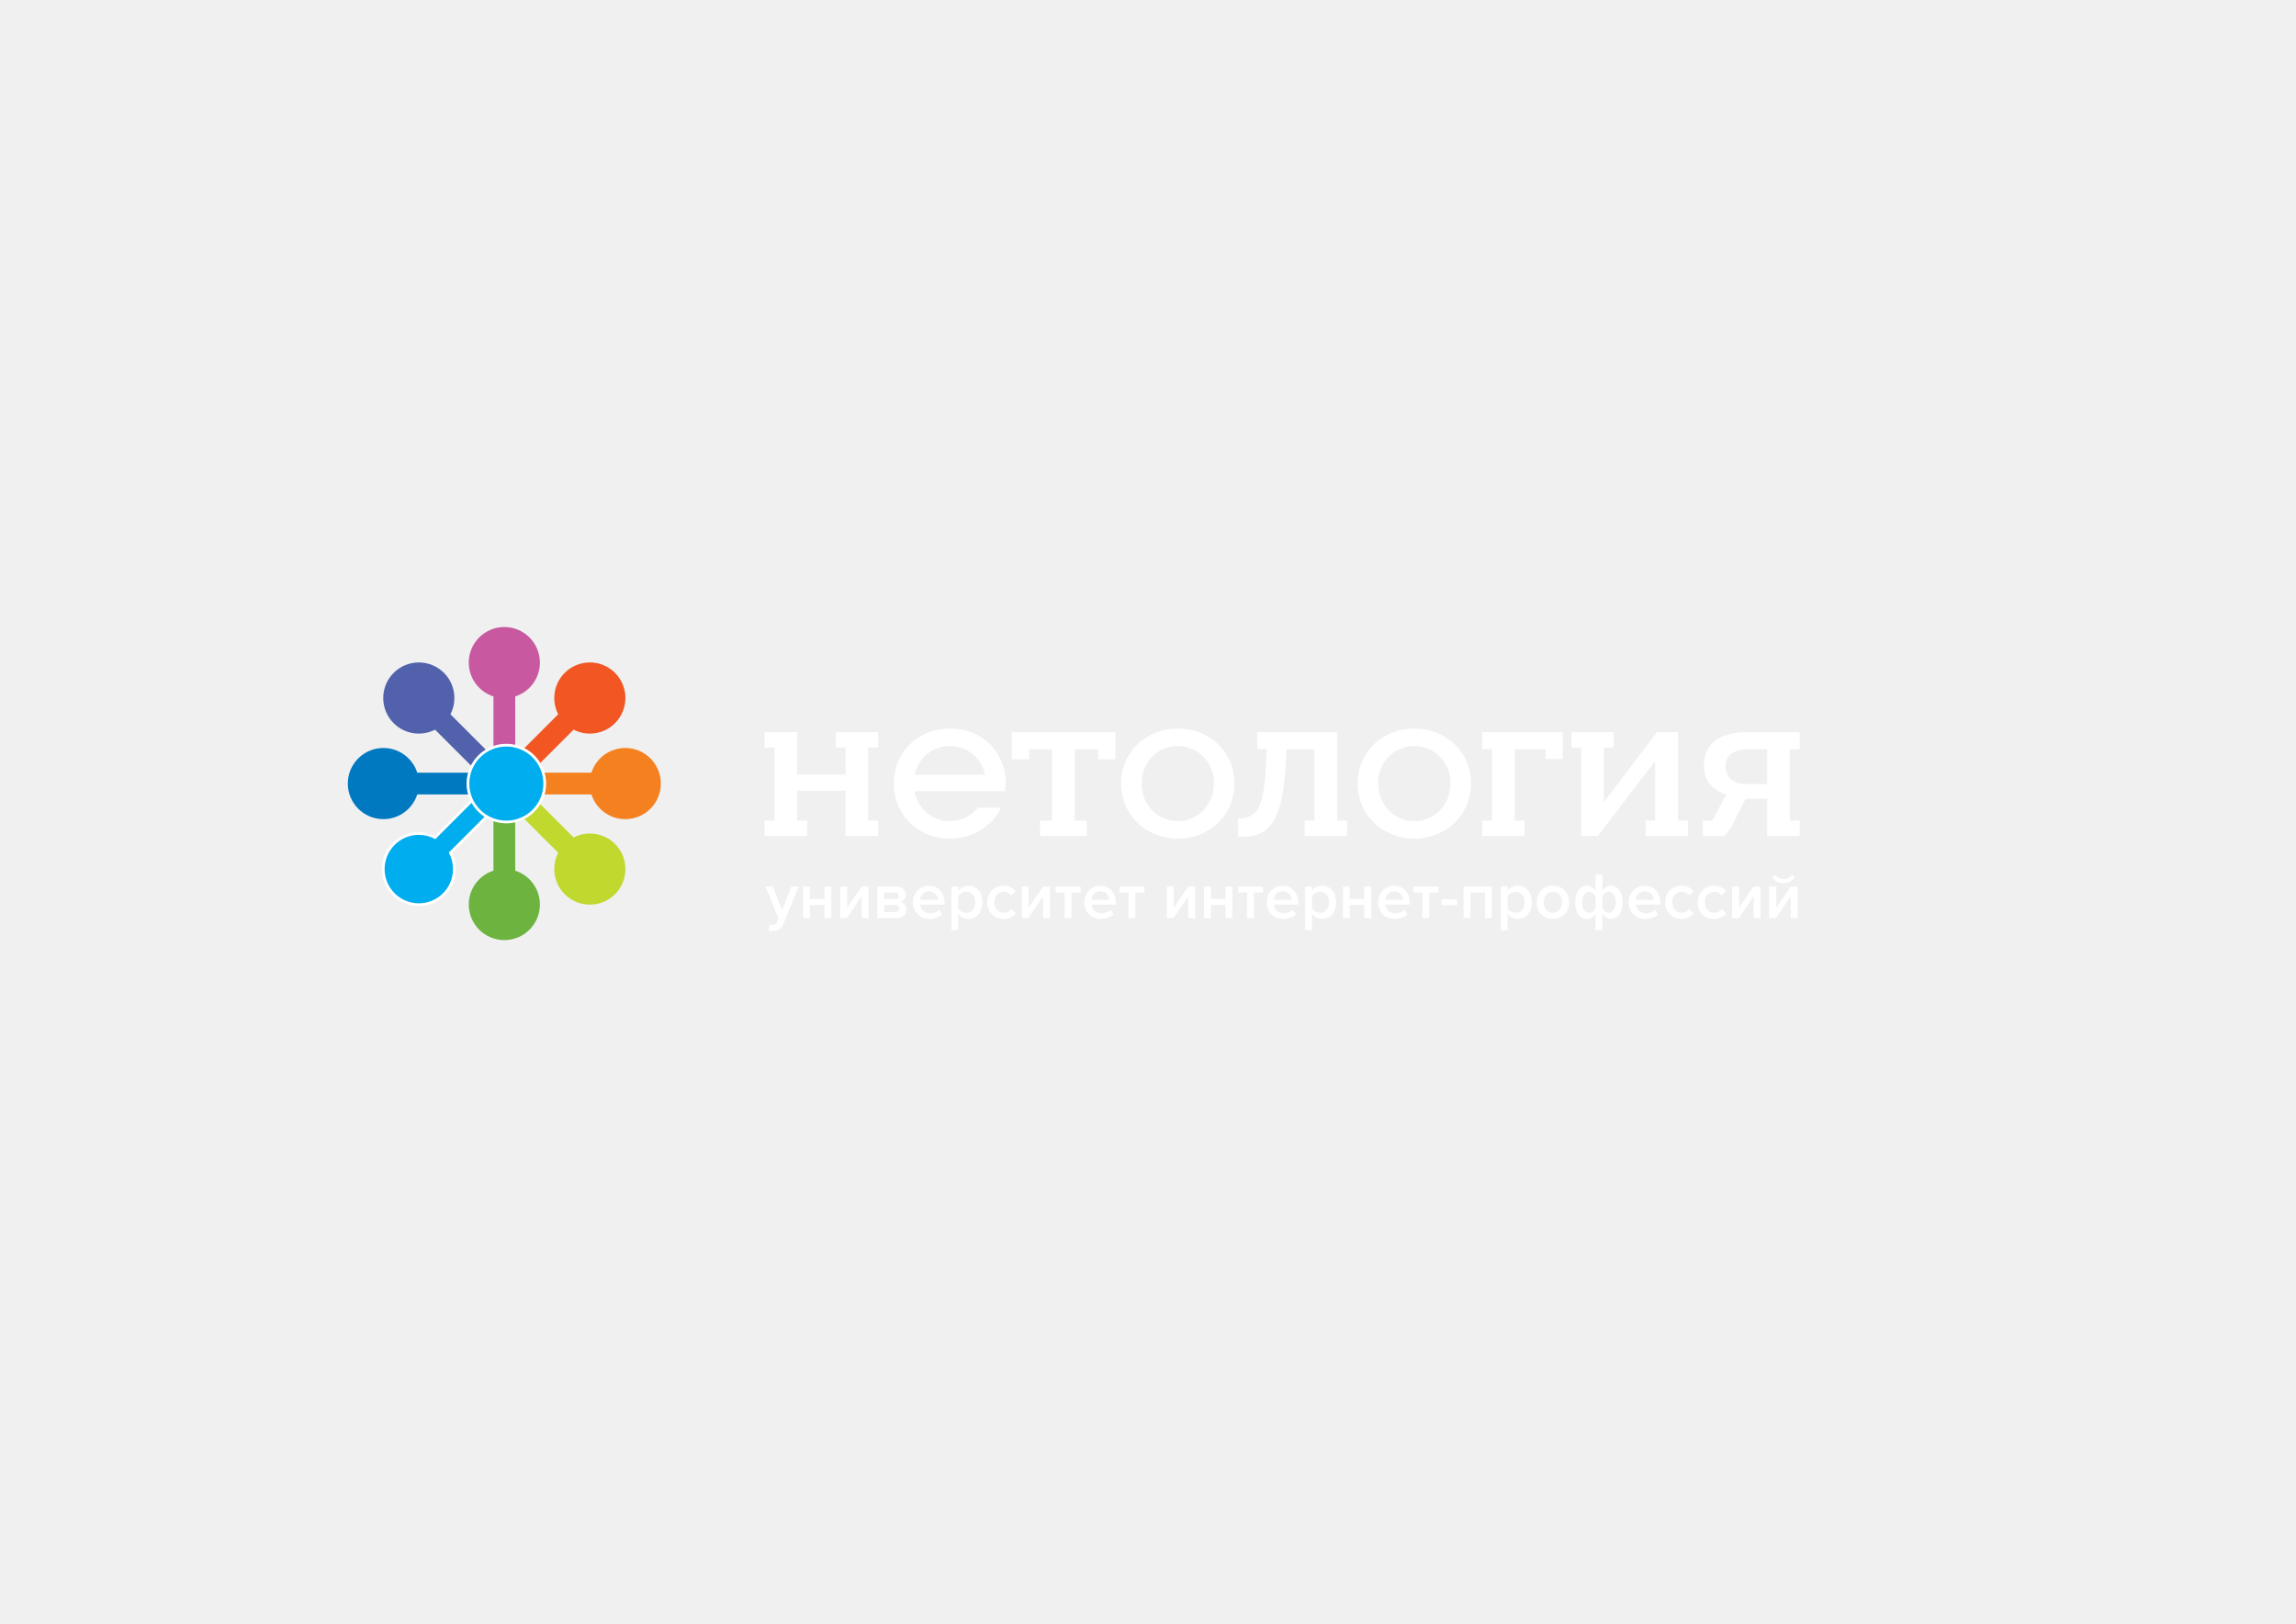
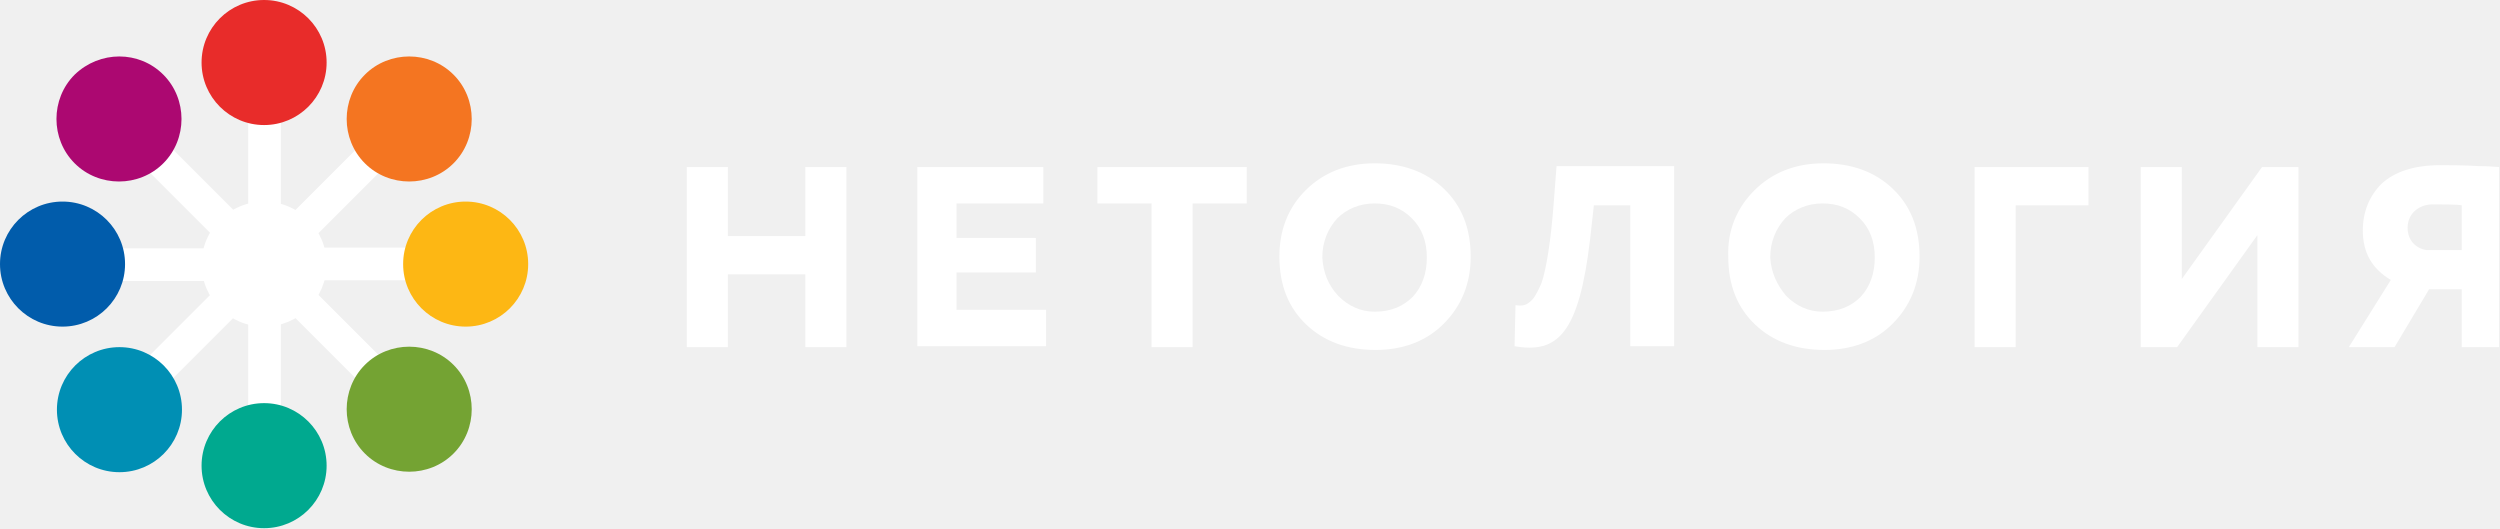
- <svg xmlns="http://www.w3.org/2000/svg" xmlns:xlink="http://www.w3.org/1999/xlink" version="1.1" id="Layer_1" x="0px" y="0px" width="841.89px" height="595.281px" viewBox="0 0 841.89 595.281" enable-background="new 0 0 841.89 595.281" xml:space="preserve">
+ <svg xmlns="http://www.w3.org/2000/svg" version="1.1" id="Content" x="0px" y="0px" viewBox="0 0 267.9 56.6" style="enable-background:new 0 0 267.9 56.6;" xml:space="preserve">
+   <style type="text/css">
+ 	.st0{fill:#FFFFFF;}
+ 	.st1{fill:#FDB714;}
+ 	.st2{fill:#015CAB;}
+ 	.st3{fill:#00A98F;}
+ 	.st4{fill:#E82C2A;}
+ 	.st5{fill:#AC0871;}
+ 	.st6{fill:#74A333;}
+ 	.st7{fill:#F47521;}
+ 	.st8{fill:#008FB4;}
+ </style>
  <g>
-     <defs>
-       <rect id="SVGID_1_" width="841.89" height="595.281" />
-     </defs>
-     <clipPath id="SVGID_2_">
-       <use xlink:href="#SVGID_1_" overflow="visible" />
-     </clipPath>
-     <path clip-path="url(#SVGID_2_)" fill-rule="evenodd" clip-rule="evenodd" fill="#C859A1" d="M171.884,242.879   c0.017-7.201,5.872-13.027,13.072-13.006c7.204,0.018,13.029,5.875,13.013,13.078c-0.011,5.799-3.813,10.705-9.053,12.385v31.715   c0,0.115-0.181,0.215-0.398,0.215h-7.182c-0.223,0-0.4-0.1-0.4-0.215v-31.715C175.674,253.645,171.869,248.701,171.884,242.879" />
-     <path clip-path="url(#SVGID_2_)" fill-rule="evenodd" clip-rule="evenodd" fill="#5261AC" d="M144.318,265.1   c-5.078-5.102-5.057-13.365,0.047-18.437c5.105-5.083,13.367-5.061,18.451,0.046c4.09,4.108,4.872,10.262,2.354,15.161   l22.429,22.425c0.079,0.08,0.022,0.274-0.135,0.43l-5.08,5.078c-0.154,0.152-0.347,0.219-0.429,0.135l-22.429-22.432   C154.608,270.036,148.429,269.23,144.318,265.1" />
-     <path clip-path="url(#SVGID_2_)" fill-rule="evenodd" clip-rule="evenodd" fill="#0079C1" d="M140.542,300.309   c-7.198-0.02-13.029-5.877-13.006-13.074c0.017-7.203,5.872-13.031,13.076-13.012c5.8,0.01,10.708,3.814,12.389,9.053h31.713   c0.116,0,0.212,0.179,0.212,0.396v7.186c0,0.219-0.096,0.396-0.212,0.396h-31.716C151.309,296.52,146.368,300.32,140.542,300.309" />
-     <path clip-path="url(#SVGID_2_)" fill-rule="evenodd" clip-rule="evenodd" fill="#00AEEF" stroke="#fff" d="M162.768,327.875   c-5.105,5.078-13.367,5.057-18.443-0.049c-5.082-5.109-5.063-13.369,0.047-18.449c4.107-4.094,10.264-4.873,15.159-2.355   l22.428-22.429c0.082-0.078,0.272-0.018,0.428,0.136l5.078,5.075c0.157,0.16,0.215,0.353,0.135,0.429l-22.43,22.432   C167.697,317.578,166.894,323.764,162.768,327.875" />
-     <path clip-path="url(#SVGID_2_)" fill-rule="evenodd" clip-rule="evenodd" fill="#6CB33F" d="M197.97,331.646   c-0.018,7.203-5.874,13.031-13.073,13.008c-7.203-0.02-13.028-5.873-13.013-13.078c0.011-5.793,3.814-10.705,9.056-12.385v-31.717   c0-0.117,0.178-0.209,0.398-0.209h7.182c0.219,0,0.398,0.092,0.398,0.209v31.717C194.178,320.887,197.985,325.822,197.97,331.646" />
-     <path clip-path="url(#SVGID_2_)" fill-rule="evenodd" clip-rule="evenodd" fill="#C1D82F" d="M225.533,309.424   c5.079,5.107,5.057,13.369-0.047,18.441c-5.103,5.08-13.365,5.061-18.447-0.046c-4.092-4.108-4.875-10.265-2.356-15.161   l-22.427-22.425c-0.082-0.084-0.022-0.278,0.131-0.43l5.08-5.078c0.156-0.156,0.349-0.215,0.431-0.135l22.426,22.432   C215.244,304.492,221.424,305.299,225.533,309.424" />
-     <path clip-path="url(#SVGID_2_)" fill-rule="evenodd" clip-rule="evenodd" fill="#F58020" d="M229.311,274.221   c7.199,0.021,13.03,5.877,13.007,13.074c-0.019,7.203-5.873,13.028-13.079,13.014c-5.797-0.016-10.701-3.815-12.387-9.059h-31.714   c-0.114,0-0.21-0.174-0.21-0.398v-7.18c0-0.217,0.096-0.4,0.21-0.4h31.717C218.544,278.012,223.485,274.207,229.311,274.221" />
-     <path clip-path="url(#SVGID_2_)" fill-rule="evenodd" clip-rule="evenodd" fill="#F15623" d="M207.086,246.66   c5.105-5.086,13.367-5.061,18.445,0.041c5.078,5.105,5.059,13.365-0.049,18.449c-4.107,4.096-10.266,4.875-15.16,2.356   l-22.427,22.431c-0.08,0.08-0.274,0.018-0.43-0.136l-5.078-5.077c-0.156-0.156-0.213-0.349-0.133-0.429l22.43-22.43   C202.155,256.945,202.959,250.764,207.086,246.66" />
-     <path clip-path="url(#SVGID_2_)" fill-rule="evenodd" clip-rule="evenodd" fill="#00AEEF" stroke="#fff" d="M171.581,287.234   c0.018-7.775,6.342-14.07,14.116-14.045c7.779,0.018,14.07,6.338,14.053,14.121c-0.019,7.774-6.343,14.064-14.12,14.045   C177.851,301.332,171.563,295.014,171.581,287.234" />
-     <polygon clip-path="url(#SVGID_2_)" fill="#fff" points="381.369,306.498 381.369,300.863 385.787,300.863 385.787,274.746   377.335,274.746 377.335,278.353 370.987,278.353 370.987,268.432 409.007,268.432 409.007,278.353 402.687,278.353   402.687,274.746 394.087,274.746 394.087,300.863 398.499,300.863 398.499,306.498  " />
-     <polygon clip-path="url(#SVGID_2_)" fill="#fff" points="543.473,306.498 543.473,300.863 547.101,300.863 547.101,274.666   543.473,274.666 543.473,268.432 573.001,268.432 573.001,278.27 566.709,278.27 566.709,274.666 555.399,274.666 555.399,300.863   558.988,300.863 558.988,306.498  " />
-     <path clip-path="url(#SVGID_2_)" fill="#fff" d="M647.989,306.498v-13.629h-7.919l-5.303,10.432l-2.511,3.197h-7.861v-5.639   h3.482l5.034-9.516c-5.71-1.99-8.117-5.734-8.117-10.836c0-7.27,4.92-12.076,15.96-12.076h19.161v6.234h-3.63v26.197h3.63v5.635   H647.989z M640.448,287.465h7.541v-12.799h-6.398c-6.091,0-8.85,2.27-8.85,5.99C632.741,285.225,635.729,287.465,640.448,287.465" />
-     <path clip-path="url(#SVGID_2_)" fill="#fff" d="M518.591,267.096c11.497,0,20.785,8.451,20.785,20.102   c0,11.724-9.288,20.252-20.785,20.252c-11.496,0-20.786-8.528-20.786-20.252C497.805,275.547,507.095,267.096,518.591,267.096    M518.591,301.055c7.232,0,13.249-5.787,13.249-13.857c0-7.996-6.017-13.704-13.249-13.704c-7.311,0-13.251,5.708-13.251,13.704   C505.34,295.268,511.28,301.055,518.591,301.055" />
-     <path clip-path="url(#SVGID_2_)" fill="#fff" d="M431.876,267.096c11.498,0,20.785,8.451,20.785,20.102   c0,11.724-9.287,20.252-20.785,20.252c-11.494,0-20.785-8.528-20.785-20.252C411.091,275.547,420.382,267.096,431.876,267.096    M431.876,301.055c7.234,0,13.251-5.787,13.251-13.857c0-7.996-6.017-13.704-13.251-13.704c-7.311,0-13.247,5.708-13.247,13.704   C418.629,295.268,424.565,301.055,431.876,301.055" />
-     <path clip-path="url(#SVGID_2_)" fill="#fff" d="M490.368,300.863v-32.432h-29.374v6.235h3.488   c-0.797,18.515-1.64,25.421-10.518,25.421v6.639c0.383,0.029,1.551,0,1.913,0c11.238,0,15.133-8.449,15.834-31.98h10.282v26.117   h-3.588v5.635h15.55v-5.635H490.368z" />
-     <path clip-path="url(#SVGID_2_)" fill="#fff" d="M358.575,296.082c-2.446,3.096-6.154,4.973-10.265,4.973   c-6.414,0-11.77-4.457-12.985-11.001h33.255c1.587-11.7-6.471-22.957-20.27-22.957c-11.494,0-20.553,8.451-20.553,20.101   c0,11.725,9.059,20.252,20.553,20.252c8.311,0,15.446-4.469,18.774-11.367H358.575z M348.31,273.494   c6.232,0,11.552,4.242,12.908,10.529h-25.816C336.744,277.736,342.012,273.494,348.31,273.494" />
-     <polygon clip-path="url(#SVGID_2_)" fill="#fff" points="306.528,268.432 306.528,268.436 306.464,268.436 306.464,274.082   310.032,274.082 310.032,283.958 292.29,283.958 292.29,268.432 280.385,268.432 280.385,268.436 280.385,273.188 280.385,274.082   283.993,274.082 283.993,300.863 280.385,300.863 280.385,306.498 295.946,306.498 295.946,300.863 292.29,300.863 292.29,289.901   310.032,289.901 310.032,306.498 321.993,306.498 321.993,300.863 321.993,300.854 318.332,300.854 318.332,274.082   321.993,274.082 321.993,273.137 321.993,268.436 321.993,268.432  " />
-     <polygon clip-path="url(#SVGID_2_)" fill="#fff" points="615.278,300.836 615.278,268.432 607.589,268.432 588.097,294.088   588.097,274.082 591.717,274.082 591.717,268.436 576.187,268.432 576.187,268.436 576.187,274.082 579.799,274.082   579.799,306.498 585.891,306.498 585.967,306.344 606.902,279.014 606.902,300.836 603.404,300.836 603.404,306.48   618.935,306.498 618.935,306.48 618.935,300.863 618.935,300.836  " />
-   </g>
-   <g>
-     <path fill="#fff" d="M282.266,338.881c0.264,0.12,0.672,0.192,0.96,0.192c0.792,0,1.32-0.24,1.656-1.009l0.576-1.32   l-4.752-11.736h2.688l3.384,8.688l3.384-8.688h2.712l-5.593,13.681c-0.792,1.969-2.184,2.593-3.984,2.616   c-0.36,0-1.056-0.071-1.417-0.168L282.266,338.881z" />
-     <path fill="#fff" d="M294.46,336.601v-11.593h2.52v4.561h5.329v-4.561h2.52v11.593h-2.52v-4.824h-5.329v4.824H294.46z" />
-     <path fill="#fff" d="M308.094,336.601v-11.593h2.52v7.801l5.329-7.801h2.52v11.593h-2.52v-8.017l-5.425,8.017H308.094z" />
-     <path fill="#fff" d="M321.729,336.601v-11.593h6.937c2.208,0,3.432,1.32,3.432,2.976c0,1.393-0.888,2.329-1.944,2.641   c1.249,0.288,2.185,1.464,2.185,2.832c0,1.801-1.248,3.145-3.504,3.145H321.729z M329.529,328.416c0-0.72-0.48-1.2-1.296-1.2   h-3.984v2.353h3.984C329.049,329.568,329.529,329.063,329.529,328.416z M329.745,333.097c0-0.696-0.504-1.32-1.44-1.32h-4.056   v2.616h4.056C329.193,334.393,329.745,333.912,329.745,333.097z" />
-     <path fill="#fff" d="M334.739,330.792c0-3.36,2.448-6.072,5.88-6.072c3.48,0,5.712,2.664,5.712,6.313v0.6h-8.953   c0.192,1.753,1.512,3.192,3.696,3.192c1.128,0,2.472-0.456,3.289-1.271l1.152,1.655c-1.152,1.104-2.856,1.681-4.705,1.681   C337.331,336.889,334.739,334.465,334.739,330.792z M340.619,326.784c-2.16,0-3.144,1.655-3.264,3.072h6.528   C343.835,328.488,342.899,326.784,340.619,326.784z" />
-     <path fill="#fff" d="M351.349,334.992v6.024h-2.52v-16.009h2.52v1.584c0.864-1.152,2.208-1.872,3.72-1.872   c3,0,5.137,2.256,5.137,6.072s-2.136,6.097-5.137,6.097C353.605,336.889,352.285,336.24,351.349,334.992z M357.59,330.792   c0-2.232-1.272-3.84-3.265-3.84c-1.176,0-2.424,0.695-2.976,1.56v4.585c0.552,0.84,1.8,1.56,2.976,1.56   C356.317,334.656,357.59,333.048,357.59,330.792z" />
-     <path fill="#fff" d="M361.983,330.792c0-3.504,2.472-6.072,6-6.072c2.256,0,3.625,0.96,4.44,2.064l-1.656,1.536   c-0.648-0.912-1.536-1.368-2.664-1.368c-2.112,0-3.504,1.584-3.504,3.84s1.392,3.864,3.504,3.864c1.128,0,2.016-0.479,2.664-1.368   l1.656,1.536c-0.816,1.104-2.184,2.064-4.44,2.064C364.455,336.889,361.983,334.32,361.983,330.792z" />
-     <path fill="#fff" d="M374.633,336.601v-11.593h2.52v7.801l5.329-7.801h2.52v11.593h-2.52v-8.017l-5.425,8.017H374.633z" />
-     <path fill="#fff" d="M390.379,336.601v-9.385h-3.312v-2.208h9.168v2.208h-3.336v9.385H390.379z" />
-     <path fill="#fff" d="M397.581,330.792c0-3.36,2.448-6.072,5.88-6.072c3.48,0,5.712,2.664,5.712,6.313v0.6h-8.953   c0.192,1.753,1.512,3.192,3.696,3.192c1.128,0,2.472-0.456,3.289-1.271l1.152,1.655c-1.152,1.104-2.856,1.681-4.705,1.681   C400.173,336.889,397.581,334.465,397.581,330.792z M403.461,326.784c-2.16,0-3.144,1.655-3.264,3.072h6.528   C406.677,328.488,405.741,326.784,403.461,326.784z" />
-     <path fill="#fff" d="M413.783,336.601v-9.385h-3.312v-2.208h9.169v2.208h-3.336v9.385H413.783z" />
-     <path fill="#fff" d="M427.873,336.601v-11.593h2.521v7.801l5.328-7.801h2.521v11.593h-2.521v-8.017l-5.424,8.017H427.873z" />
-     <path fill="#fff" d="M441.508,336.601v-11.593h2.521v4.561h5.328v-4.561h2.521v11.593h-2.521v-4.824h-5.328v4.824H441.508z" />
-     <path fill="#fff" d="M457.254,336.601v-9.385h-3.313v-2.208h9.169v2.208h-3.336v9.385H457.254z" />
-     <path fill="#fff" d="M464.455,330.792c0-3.36,2.448-6.072,5.881-6.072c3.479,0,5.712,2.664,5.712,6.313v0.6h-8.952   c0.191,1.753,1.512,3.192,3.696,3.192c1.128,0,2.472-0.456,3.288-1.271l1.152,1.655c-1.152,1.104-2.856,1.681-4.705,1.681   C467.047,336.889,464.455,334.465,464.455,330.792z M470.336,326.784c-2.16,0-3.145,1.655-3.265,3.072h6.528   C473.552,328.488,472.616,326.784,470.336,326.784z" />
-     <path fill="#fff" d="M481.066,334.992v6.024h-2.521v-16.009h2.521v1.584c0.864-1.152,2.208-1.872,3.721-1.872   c3,0,5.136,2.256,5.136,6.072s-2.136,6.097-5.136,6.097C483.322,336.889,482.003,336.24,481.066,334.992z M487.307,330.792   c0-2.232-1.271-3.84-3.264-3.84c-1.177,0-2.425,0.695-2.977,1.56v4.585c0.552,0.84,1.8,1.56,2.977,1.56   C486.035,334.656,487.307,333.048,487.307,330.792z" />
-     <path fill="#fff" d="M492.42,336.601v-11.593h2.521v4.561h5.328v-4.561h2.521v11.593h-2.521v-4.824h-5.328v4.824H492.42z" />
-     <path fill="#fff" d="M505.334,330.792c0-3.36,2.448-6.072,5.881-6.072c3.479,0,5.712,2.664,5.712,6.313v0.6h-8.952   c0.191,1.753,1.512,3.192,3.696,3.192c1.128,0,2.472-0.456,3.288-1.271l1.152,1.655c-1.152,1.104-2.856,1.681-4.705,1.681   C507.926,336.889,505.334,334.465,505.334,330.792z M511.215,326.784c-2.16,0-3.145,1.655-3.265,3.072h6.528   C514.431,328.488,513.495,326.784,511.215,326.784z" />
-     <path fill="#fff" d="M521.536,336.601v-9.385h-3.313v-2.208h9.169v2.208h-3.336v9.385H521.536z" />
-     <path fill="#fff" d="M528.546,331.872v-2.16h5.761v2.16H528.546z" />
-     <path fill="#fff" d="M544.507,336.601v-9.385h-5.328v9.385h-2.521v-11.593h10.369v11.593H544.507z" />
-     <path fill="#fff" d="M552.813,334.992v6.024h-2.521v-16.009h2.521v1.584c0.864-1.152,2.208-1.872,3.721-1.872   c3,0,5.136,2.256,5.136,6.072s-2.136,6.097-5.136,6.097C555.069,336.889,553.75,336.24,552.813,334.992z M559.054,330.792   c0-2.232-1.271-3.84-3.264-3.84c-1.177,0-2.425,0.695-2.977,1.56v4.585c0.552,0.84,1.8,1.56,2.977,1.56   C557.782,334.656,559.054,333.048,559.054,330.792z" />
-     <path fill="#fff" d="M563.447,330.792c0-3.313,2.28-6.072,5.952-6.072c3.721,0,5.977,2.76,5.977,6.072   c0,3.336-2.256,6.097-5.977,6.097C565.728,336.889,563.447,334.128,563.447,330.792z M572.76,330.792c0-2.04-1.2-3.84-3.36-3.84   c-2.136,0-3.336,1.8-3.336,3.84c0,2.064,1.2,3.864,3.336,3.864C571.56,334.656,572.76,332.856,572.76,330.792z" />
-     <path fill="#fff" d="M585.025,326.615v-6.024h2.521v6.001c0.72-1.152,1.849-1.872,3.12-1.872c2.521,0,4.32,2.256,4.32,6.072   s-1.8,6.097-4.32,6.097c-1.224,0-2.328-0.648-3.12-1.896v6.024h-2.521v-6c-0.72,1.152-1.848,1.872-3.12,1.872   c-2.52,0-4.32-2.256-4.32-6.072s1.801-6.097,4.32-6.097C583.13,324.72,584.233,325.367,585.025,326.615z M580.129,330.816   c0,2.231,1.009,3.84,2.568,3.84c0.912,0,1.896-0.696,2.328-1.56v-4.585c-0.432-0.84-1.416-1.56-2.328-1.56   C581.138,326.952,580.129,328.56,580.129,330.816z M592.442,330.792c0-2.232-1.008-3.84-2.568-3.84   c-0.912,0-1.896,0.695-2.328,1.56v4.585c0.433,0.84,1.416,1.56,2.328,1.56C591.435,334.656,592.442,333.048,592.442,330.792z" />
-     <path fill="#fff" d="M597.197,330.792c0-3.36,2.448-6.072,5.881-6.072c3.479,0,5.712,2.664,5.712,6.313v0.6h-8.952   c0.191,1.753,1.512,3.192,3.696,3.192c1.128,0,2.472-0.456,3.288-1.271l1.152,1.655c-1.152,1.104-2.856,1.681-4.705,1.681   C599.789,336.889,597.197,334.465,597.197,330.792z M603.078,326.784c-2.16,0-3.145,1.655-3.265,3.072h6.528   C606.294,328.488,605.358,326.784,603.078,326.784z" />
-     <path fill="#fff" d="M610.567,330.792c0-3.504,2.473-6.072,6.001-6.072c2.256,0,3.624,0.96,4.439,2.064l-1.655,1.536   c-0.648-0.912-1.536-1.368-2.665-1.368c-2.111,0-3.504,1.584-3.504,3.84s1.393,3.864,3.504,3.864c1.129,0,2.017-0.479,2.665-1.368   l1.655,1.536c-0.815,1.104-2.184,2.064-4.439,2.064C613.04,336.889,610.567,334.32,610.567,330.792z" />
-     <path fill="#fff" d="M622.497,330.792c0-3.504,2.473-6.072,6.001-6.072c2.256,0,3.624,0.96,4.439,2.064l-1.655,1.536   c-0.648-0.912-1.536-1.368-2.665-1.368c-2.111,0-3.504,1.584-3.504,3.84s1.393,3.864,3.504,3.864c1.129,0,2.017-0.479,2.665-1.368   l1.655,1.536c-0.815,1.104-2.184,2.064-4.439,2.064C624.97,336.889,622.497,334.32,622.497,330.792z" />
-     <path fill="#fff" d="M635.146,336.601v-11.593h2.521v7.801l5.328-7.801h2.521v11.593h-2.521v-8.017l-5.424,8.017H635.146z" />
-     <path fill="#fff" d="M648.781,336.601v-11.593h2.521v7.801l5.328-7.801h2.521v11.593h-2.521v-8.017l-5.424,8.017H648.781z    M653.966,323.783c-1.704,0-3.24-0.815-4.225-2.112l1.152-0.96c0.696,0.96,1.752,1.584,3.072,1.584c1.272,0,2.353-0.6,3.049-1.584   l1.151,0.96C657.206,322.968,655.694,323.783,653.966,323.783z" />
+     <g>
+       <g>
+         <rect x="18.7" y="25.4" transform="matrix(-0.7071 -0.7071 0.7071 -0.7071 9.251 76.272)" class="st0" width="3.5" height="21.6" />
+       </g>
+       <g>
+         <rect x="34.8" y="9.3" transform="matrix(-0.7071 -0.7071 0.7071 -0.7071 48.1739 60.1496)" class="st0" width="3.5" height="21.6" />
+       </g>
+       <g>
+         <rect x="35" y="26.6" transform="matrix(0.7071 -0.7071 0.7071 0.7071 -15.2084 36.7164)" class="st0" width="3.5" height="20.2" />
+       </g>
+       <g>
+         <rect x="18.7" y="10.3" transform="matrix(0.7071 -0.7071 0.7071 0.7071 -8.4591 20.4225)" class="st0" width="3.5" height="20.2" />
+       </g>
+       <g>
+         <rect x="37.6" y="17.3" transform="matrix(6.123234e-17 -1 1 6.123234e-17 10.9938 67.6358)" class="st0" width="3.5" height="22" />
+       </g>
+       <g>
+         <rect x="16.2" y="17.3" transform="matrix(6.123234e-17 -1 1 6.123234e-17 -10.3329 46.3091)" class="st0" width="3.5" height="22" />
+       </g>
+       <g>
+         <rect x="26.6" y="6.3" class="st0" width="3.5" height="22" />
+       </g>
+       <g>
+         <rect x="26.6" y="28.3" class="st0" width="3.5" height="22" />
+       </g>
+       <g>
+         <circle class="st0" cx="28.3" cy="28.3" r="6.7" />
+       </g>
+       <g>
+         <circle class="st1" cx="49.9" cy="28.3" r="6.7" />
+       </g>
+       <g>
+         <circle class="st2" cx="6.7" cy="28.3" r="6.7" />
+       </g>
+       <g>
+         <circle class="st3" cx="28.3" cy="49.9" r="6.7" />
+       </g>
+       <g>
+         <circle class="st4" cx="28.3" cy="6.7" r="6.7" />
+       </g>
+       <g>
+         <path class="st5" d="M8,8c-2.6,2.6-2.6,6.9,0,9.5c2.6,2.6,6.9,2.6,9.5,0c2.6-2.6,2.6-6.9,0-9.5C14.9,5.4,10.7,5.4,8,8z" />
+       </g>
+       <g>
+         <path class="st6" d="M39.1,39.1c-2.6,2.6-2.6,6.9,0,9.5c2.6,2.6,6.9,2.6,9.5,0c2.6-2.6,2.6-6.9,0-9.5     C46,36.5,41.7,36.5,39.1,39.1z" />
+       </g>
+       <g>
+         <path class="st7" d="M39.1,8c-2.6,2.6-2.6,6.9,0,9.5c2.6,2.6,6.9,2.6,9.5,0c2.6-2.6,2.6-6.9,0-9.5C46,5.4,41.7,5.4,39.1,8z" />
+       </g>
+       <g>
+         <circle class="st8" cx="12.8" cy="43.9" r="6.7" />
+       </g>
+     </g>
+     <g>
+       <g>
+         <path class="st0" d="M86.3,37.2v-7.8H78v7.8h-4.4V17.9H78v7.4h8.3v-7.4h4.4v19.3H86.3z" />
+         <path class="st0" d="M98.3,37.2V17.9h13.5v3.9h-9.3v3.7h8.5v3.7h-8.5v4h9.6v3.9H98.3z" />
+         <path class="st0" d="M117.6,21.8v-3.9h16v3.9h-5.8v15.4h-4.4V21.8H117.6z" />
+         <path class="st0" d="M139.9,20.4c1.9-1.9,4.4-2.9,7.4-2.9c3,0,5.5,0.9,7.4,2.7c1.9,1.8,2.9,4.2,2.9,7.3c0,2.9-1,5.3-2.9,7.2     c-1.9,1.9-4.4,2.8-7.3,2.8c-3,0-5.5-0.9-7.4-2.7c-1.9-1.8-2.9-4.2-2.9-7.3C137.1,24.7,138,22.3,139.9,20.4z M143.4,31.7     c1.1,1.1,2.4,1.7,3.9,1.7c1.8,0,3.1-0.6,4.1-1.6c1-1.1,1.5-2.5,1.5-4.2c0-1.7-0.5-3.1-1.6-4.2c-1.1-1.1-2.4-1.6-4-1.6     c-1.6,0-3,0.6-4,1.6c-1,1.1-1.6,2.5-1.6,4.2C141.8,29.2,142.3,30.5,143.4,31.7z" />
+         <path class="st0" d="M174.7,37.2V22h-3.9l-0.4,3.6c-1.2,10.2-3.5,12.3-8.1,11.5l0.1-4.4c0.7,0.1,1.2,0.1,1.9-0.7     c0.3-0.4,0.6-1,0.9-1.7c0.5-1.5,1-4.5,1.3-8.6l0.3-3.9h12.6v19.3H174.7z" />
+         <path class="st0" d="M188,20.4c1.9-1.9,4.4-2.9,7.4-2.9c3,0,5.5,0.9,7.4,2.7c1.9,1.8,2.9,4.2,2.9,7.3c0,2.9-1,5.3-2.9,7.2     c-1.9,1.9-4.4,2.8-7.3,2.8c-3,0-5.5-0.9-7.4-2.7c-1.9-1.8-2.9-4.2-2.9-7.3C185.1,24.7,186.1,22.3,188,20.4z M191.4,31.7     c1.1,1.1,2.4,1.7,3.9,1.7c1.8,0,3.1-0.6,4.1-1.6c1-1.1,1.5-2.5,1.5-4.2c0-1.7-0.5-3.1-1.6-4.2c-1.1-1.1-2.4-1.6-4-1.6     c-1.6,0-3,0.6-4,1.6c-1,1.1-1.6,2.5-1.6,4.2C189.8,29.2,190.4,30.5,191.4,31.7z" />
+         <path class="st0" d="M211.6,37.2V17.9h12.2V22h-7.8v15.2H211.6z" />
+         <path class="st0" d="M233.3,37.2h-3.9V17.9h4.4v12l8.6-12h3.9v19.3h-4.4v-12L233.3,37.2z" />
+         <path class="st0" d="M263.8,37.2V31h-3.5l-3.7,6.2h-4.9l4.5-7.2c-2-1.2-3-2.9-3-5.3c0-2,0.7-3.7,2-5c1.4-1.3,3.5-2,6.3-2     c0.4,0,2.8,0,4.1,0.1c1.3,0,1.9,0.1,2.2,0.1v19.3H263.8z M263.8,26.8V22c-0.4-0.1-2.4-0.1-3.1-0.1c-1.5,0-2.7,1-2.7,2.5     c0,1.4,0.9,2.2,2,2.4H263.8z" />
+       </g>
+     </g>
  </g>
</svg>
